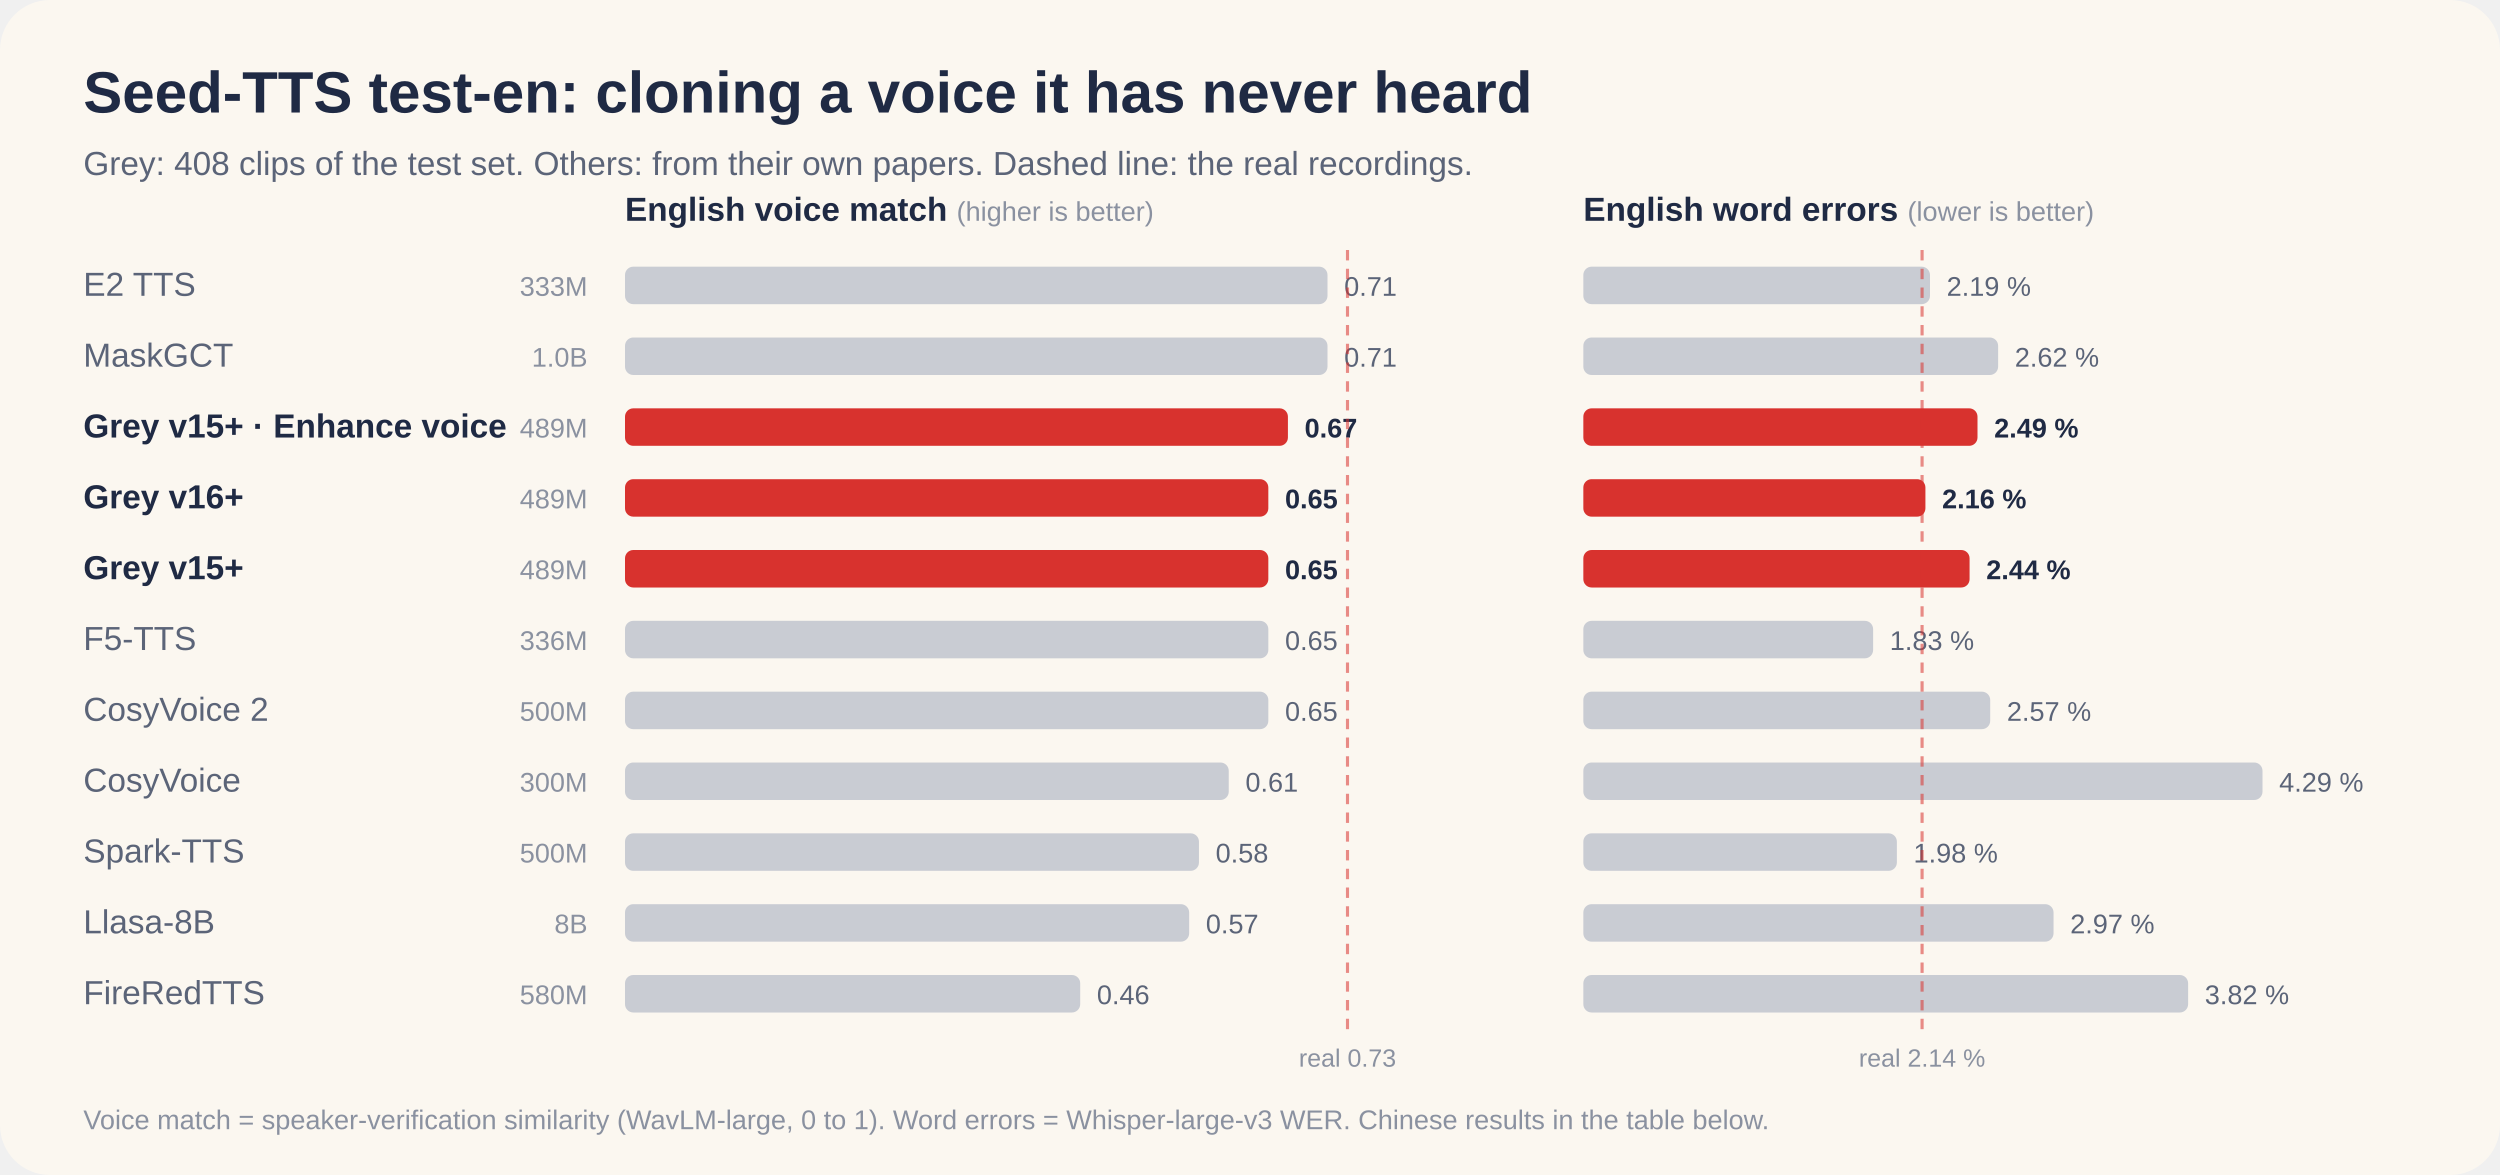
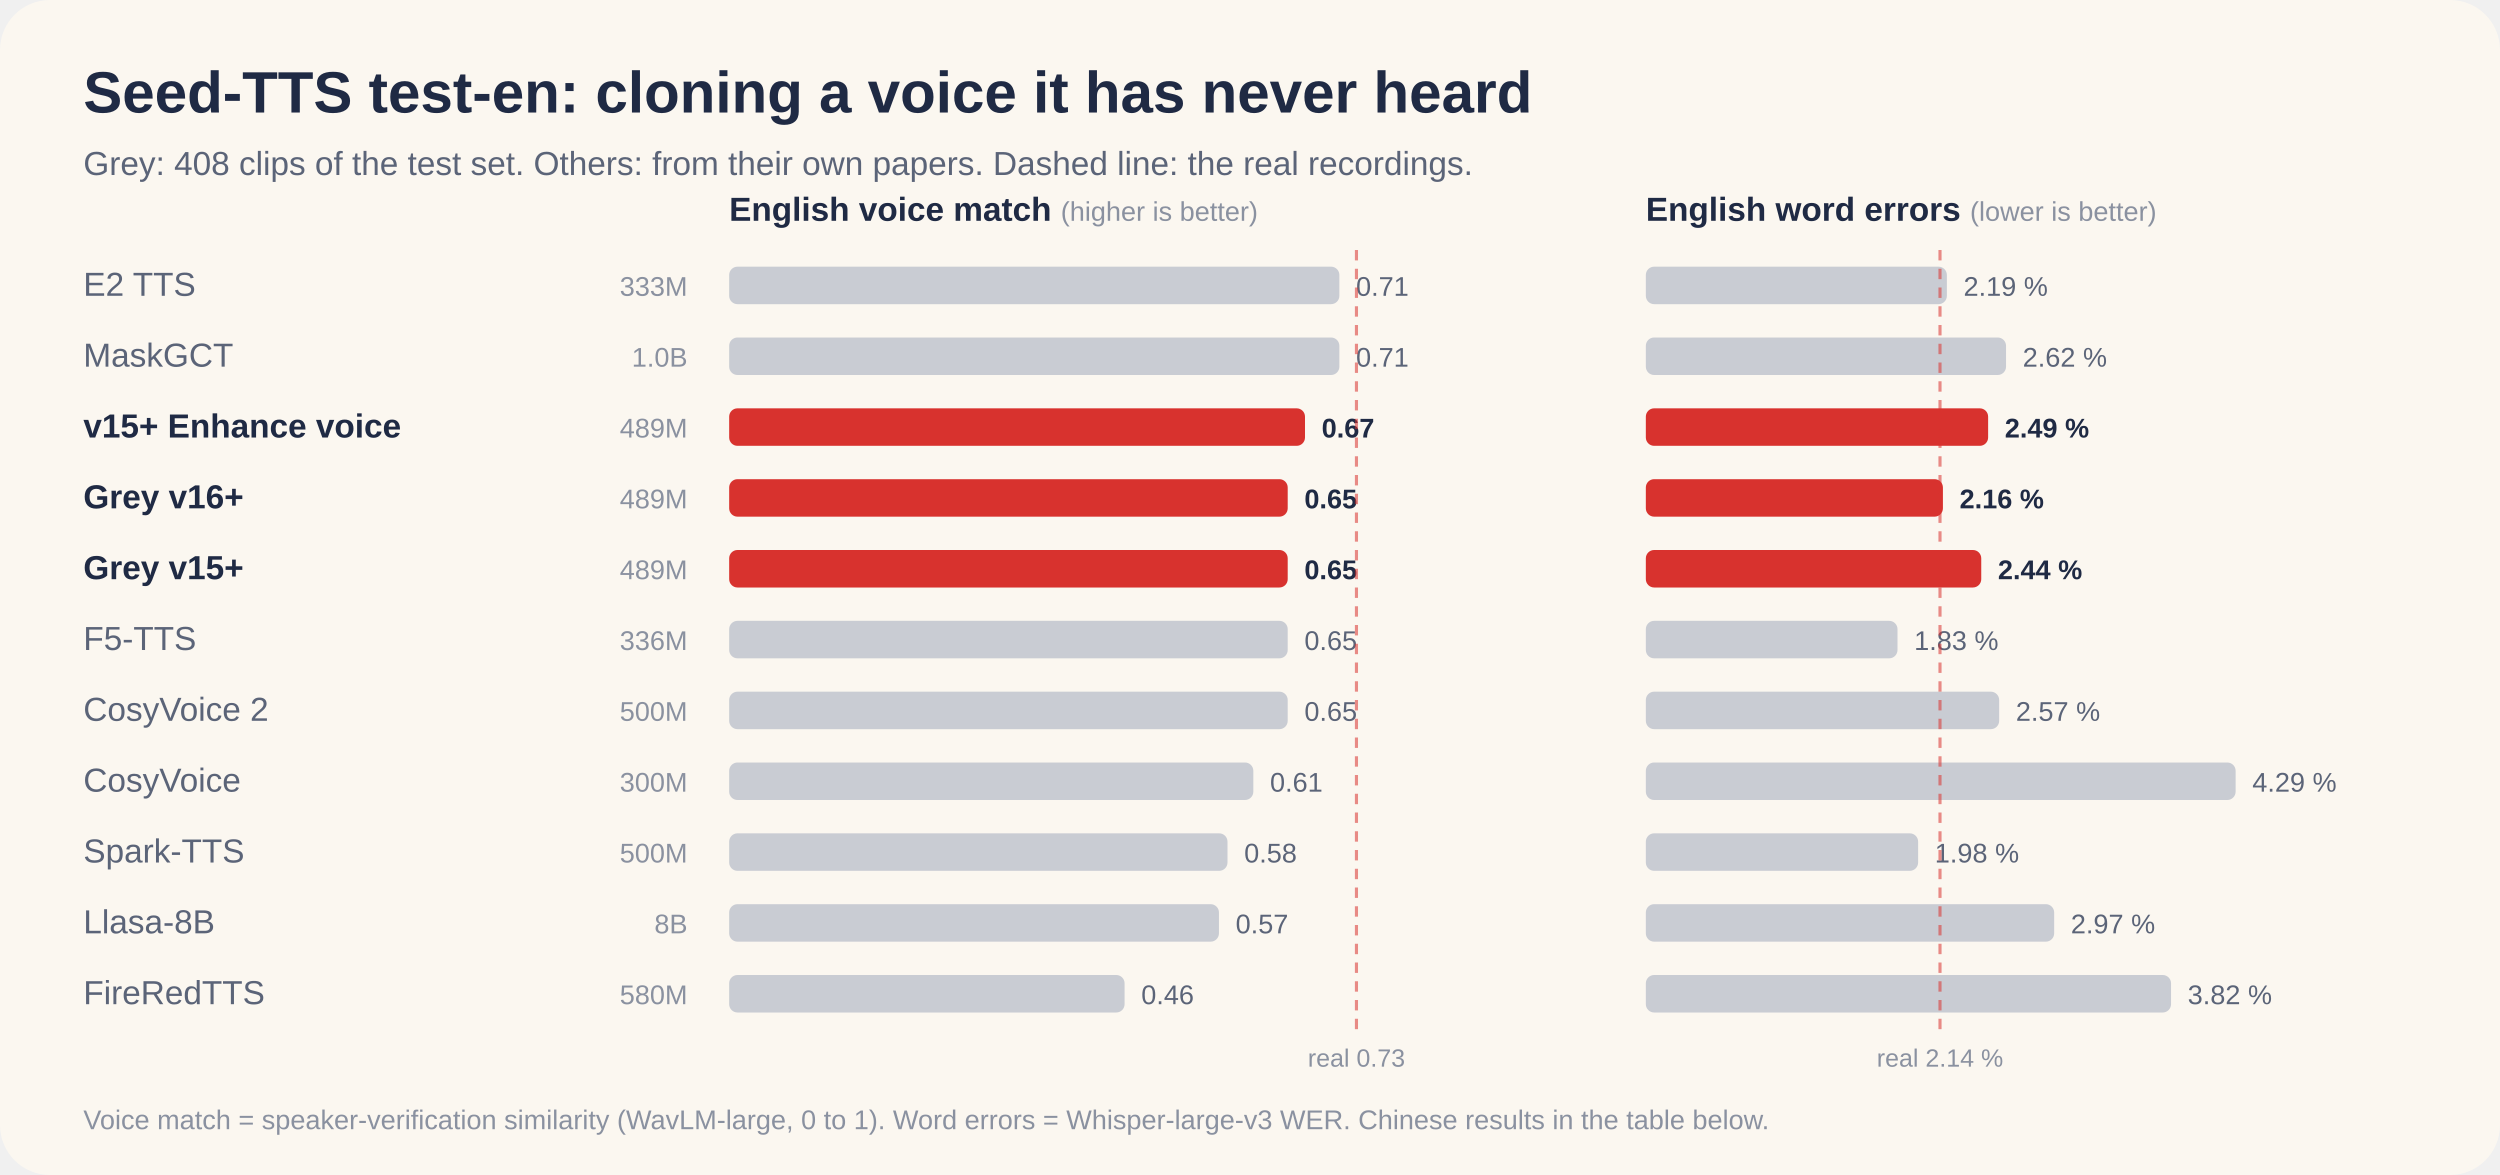
<svg xmlns="http://www.w3.org/2000/svg" viewBox="0 0 1200 564" width="1200" height="564" role="img" aria-label="Seed-TTS benchmark: Grey and other models">
  <style>
.bg{fill:#fbf7f0}.ink{fill:#1f2a44}.ink2{fill:#5b6478}.muted{fill:#8a91a0}.line{stroke:#e3ddd2}.card{fill:#ffffff;stroke:#e8e1d5}
.acc{fill:#d8322e}.accs{stroke:#d8322e}.bar{fill:#c9ccd3}.bub{fill:#ffffff;stroke:#e3ddd2}.wave{fill:#d8322e}
@media (prefers-color-scheme: dark){.bg{fill:#14171d}.ink{fill:#eef1f6}.ink2{fill:#b3bac7}.muted{fill:#8790a0}.line{stroke:#2c313b}
.card{fill:#1c2028;stroke:#2c313b}.acc{fill:#ff5a4f}.accs{stroke:#ff5a4f}.bar{fill:#4a505c}.bub{fill:#1f242d;stroke:#343a46}.wave{fill:#ff5a4f}}
</style>
  <rect class="bg" width="1200" height="564" rx="24" />
  <text x="40" y="54" font-size="28" font-weight="800" class="ink" font-family="'Segoe UI', -apple-system, 'Helvetica Neue', Arial, sans-serif">Seed-TTS test-en: cloning a voice it has never heard</text>
  <text x="40" y="84" font-size="16" class="ink2" font-family="'Segoe UI', -apple-system, 'Helvetica Neue', Arial, sans-serif">Grey: 408 clips of the test set. Others: from their own papers. Dashed line: the real recordings.</text>
  <text x="40" y="142" font-size="16" font-weight="500" class="ink2" font-family="'Segoe UI', -apple-system, 'Helvetica Neue', Arial, sans-serif">E2 TTS</text>
-   <text x="282" y="142" font-size="13" text-anchor="end" class="muted" font-family="'Segoe UI', -apple-system, 'Helvetica Neue', Arial, sans-serif">333M</text>
+   <text x="330" y="142" font-size="13" text-anchor="end" class="muted" font-family="'Segoe UI', -apple-system, 'Helvetica Neue', Arial, sans-serif">333M</text>
  <text x="40" y="176" font-size="16" font-weight="500" class="ink2" font-family="'Segoe UI', -apple-system, 'Helvetica Neue', Arial, sans-serif">MaskGCT</text>
-   <text x="282" y="176" font-size="13" text-anchor="end" class="muted" font-family="'Segoe UI', -apple-system, 'Helvetica Neue', Arial, sans-serif">1.0B</text>
-   <text x="40" y="210" font-size="16" font-weight="700" class="ink" font-family="'Segoe UI', -apple-system, 'Helvetica Neue', Arial, sans-serif">Grey v15+ · Enhance voice</text>
-   <text x="282" y="210" font-size="13" text-anchor="end" class="muted" font-family="'Segoe UI', -apple-system, 'Helvetica Neue', Arial, sans-serif">489M</text>
+   <text x="330" y="176" font-size="13" text-anchor="end" class="muted" font-family="'Segoe UI', -apple-system, 'Helvetica Neue', Arial, sans-serif">1.0B</text>
+   <text x="40" y="210" font-size="16" font-weight="700" class="ink" font-family="'Segoe UI', -apple-system, 'Helvetica Neue', Arial, sans-serif">v15+ Enhance voice</text>
+   <text x="330" y="210" font-size="13" text-anchor="end" class="muted" font-family="'Segoe UI', -apple-system, 'Helvetica Neue', Arial, sans-serif">489M</text>
  <text x="40" y="244" font-size="16" font-weight="700" class="ink" font-family="'Segoe UI', -apple-system, 'Helvetica Neue', Arial, sans-serif">Grey v16+</text>
-   <text x="282" y="244" font-size="13" text-anchor="end" class="muted" font-family="'Segoe UI', -apple-system, 'Helvetica Neue', Arial, sans-serif">489M</text>
+   <text x="330" y="244" font-size="13" text-anchor="end" class="muted" font-family="'Segoe UI', -apple-system, 'Helvetica Neue', Arial, sans-serif">489M</text>
  <text x="40" y="278" font-size="16" font-weight="700" class="ink" font-family="'Segoe UI', -apple-system, 'Helvetica Neue', Arial, sans-serif">Grey v15+</text>
-   <text x="282" y="278" font-size="13" text-anchor="end" class="muted" font-family="'Segoe UI', -apple-system, 'Helvetica Neue', Arial, sans-serif">489M</text>
+   <text x="330" y="278" font-size="13" text-anchor="end" class="muted" font-family="'Segoe UI', -apple-system, 'Helvetica Neue', Arial, sans-serif">489M</text>
  <text x="40" y="312" font-size="16" font-weight="500" class="ink2" font-family="'Segoe UI', -apple-system, 'Helvetica Neue', Arial, sans-serif">F5-TTS</text>
-   <text x="282" y="312" font-size="13" text-anchor="end" class="muted" font-family="'Segoe UI', -apple-system, 'Helvetica Neue', Arial, sans-serif">336M</text>
+   <text x="330" y="312" font-size="13" text-anchor="end" class="muted" font-family="'Segoe UI', -apple-system, 'Helvetica Neue', Arial, sans-serif">336M</text>
  <text x="40" y="346" font-size="16" font-weight="500" class="ink2" font-family="'Segoe UI', -apple-system, 'Helvetica Neue', Arial, sans-serif">CosyVoice 2</text>
-   <text x="282" y="346" font-size="13" text-anchor="end" class="muted" font-family="'Segoe UI', -apple-system, 'Helvetica Neue', Arial, sans-serif">500M</text>
+   <text x="330" y="346" font-size="13" text-anchor="end" class="muted" font-family="'Segoe UI', -apple-system, 'Helvetica Neue', Arial, sans-serif">500M</text>
  <text x="40" y="380" font-size="16" font-weight="500" class="ink2" font-family="'Segoe UI', -apple-system, 'Helvetica Neue', Arial, sans-serif">CosyVoice</text>
-   <text x="282" y="380" font-size="13" text-anchor="end" class="muted" font-family="'Segoe UI', -apple-system, 'Helvetica Neue', Arial, sans-serif">300M</text>
+   <text x="330" y="380" font-size="13" text-anchor="end" class="muted" font-family="'Segoe UI', -apple-system, 'Helvetica Neue', Arial, sans-serif">300M</text>
  <text x="40" y="414" font-size="16" font-weight="500" class="ink2" font-family="'Segoe UI', -apple-system, 'Helvetica Neue', Arial, sans-serif">Spark-TTS</text>
-   <text x="282" y="414" font-size="13" text-anchor="end" class="muted" font-family="'Segoe UI', -apple-system, 'Helvetica Neue', Arial, sans-serif">500M</text>
+   <text x="330" y="414" font-size="13" text-anchor="end" class="muted" font-family="'Segoe UI', -apple-system, 'Helvetica Neue', Arial, sans-serif">500M</text>
  <text x="40" y="448" font-size="16" font-weight="500" class="ink2" font-family="'Segoe UI', -apple-system, 'Helvetica Neue', Arial, sans-serif">Llasa-8B</text>
-   <text x="282" y="448" font-size="13" text-anchor="end" class="muted" font-family="'Segoe UI', -apple-system, 'Helvetica Neue', Arial, sans-serif">8B</text>
+   <text x="330" y="448" font-size="13" text-anchor="end" class="muted" font-family="'Segoe UI', -apple-system, 'Helvetica Neue', Arial, sans-serif">8B</text>
  <text x="40" y="482" font-size="16" font-weight="500" class="ink2" font-family="'Segoe UI', -apple-system, 'Helvetica Neue', Arial, sans-serif">FireRedTTS</text>
-   <text x="282" y="482" font-size="13" text-anchor="end" class="muted" font-family="'Segoe UI', -apple-system, 'Helvetica Neue', Arial, sans-serif">580M</text>
-   <text x="300" y="106" font-size="16" font-weight="700" class="ink" font-family="'Segoe UI', -apple-system, 'Helvetica Neue', Arial, sans-serif">English voice match <tspan class="muted" font-weight="400" font-size="13">(higher is better)</tspan>
+   <text x="330" y="482" font-size="13" text-anchor="end" class="muted" font-family="'Segoe UI', -apple-system, 'Helvetica Neue', Arial, sans-serif">580M</text>
+   <text x="350" y="106" font-size="16" font-weight="700" class="ink" font-family="'Segoe UI', -apple-system, 'Helvetica Neue', Arial, sans-serif">English voice match <tspan class="muted" font-weight="400" font-size="13">(higher is better)</tspan>
  </text>
-   <rect class="bar" x="300" y="128" width="337.2" height="18" rx="4" />
-   <text x="645.2" y="142" font-size="13" font-weight="400" class="ink2" font-family="'Segoe UI', -apple-system, 'Helvetica Neue', Arial, sans-serif">0.71</text>
-   <rect class="bar" x="300" y="162" width="337.2" height="18" rx="4" />
-   <text x="645.2" y="176" font-size="13" font-weight="400" class="ink2" font-family="'Segoe UI', -apple-system, 'Helvetica Neue', Arial, sans-serif">0.71</text>
-   <rect class="acc" x="300" y="196" width="318.2" height="18" rx="4" />
-   <text x="626.2" y="210" font-size="13" font-weight="700" class="ink" font-family="'Segoe UI', -apple-system, 'Helvetica Neue', Arial, sans-serif">0.67</text>
-   <rect class="acc" x="300" y="230" width="308.8" height="18" rx="4" />
-   <text x="616.8" y="244" font-size="13" font-weight="700" class="ink" font-family="'Segoe UI', -apple-system, 'Helvetica Neue', Arial, sans-serif">0.65</text>
-   <rect class="acc" x="300" y="264" width="308.8" height="18" rx="4" />
-   <text x="616.8" y="278" font-size="13" font-weight="700" class="ink" font-family="'Segoe UI', -apple-system, 'Helvetica Neue', Arial, sans-serif">0.65</text>
-   <rect class="bar" x="300" y="298" width="308.8" height="18" rx="4" />
-   <text x="616.8" y="312" font-size="13" font-weight="400" class="ink2" font-family="'Segoe UI', -apple-system, 'Helvetica Neue', Arial, sans-serif">0.65</text>
-   <rect class="bar" x="300" y="332" width="308.8" height="18" rx="4" />
-   <text x="616.8" y="346" font-size="13" font-weight="400" class="ink2" font-family="'Segoe UI', -apple-system, 'Helvetica Neue', Arial, sans-serif">0.65</text>
-   <rect class="bar" x="300" y="366" width="289.8" height="18" rx="4" />
-   <text x="597.8" y="380" font-size="13" font-weight="400" class="ink2" font-family="'Segoe UI', -apple-system, 'Helvetica Neue', Arial, sans-serif">0.61</text>
-   <rect class="bar" x="300" y="400" width="275.5" height="18" rx="4" />
-   <text x="583.5" y="414" font-size="13" font-weight="400" class="ink2" font-family="'Segoe UI', -apple-system, 'Helvetica Neue', Arial, sans-serif">0.58</text>
-   <rect class="bar" x="300" y="434" width="270.8" height="18" rx="4" />
-   <text x="578.8" y="448" font-size="13" font-weight="400" class="ink2" font-family="'Segoe UI', -apple-system, 'Helvetica Neue', Arial, sans-serif">0.57</text>
-   <rect class="bar" x="300" y="468" width="218.5" height="18" rx="4" />
-   <text x="526.5" y="482" font-size="13" font-weight="400" class="ink2" font-family="'Segoe UI', -apple-system, 'Helvetica Neue', Arial, sans-serif">0.46</text>
-   <line x1="646.8" x2="646.8" y1="120" y2="494" class="accs" stroke-width="1.5" stroke-dasharray="5 4" opacity=".55" />
-   <text x="646.8" y="512" font-size="12" text-anchor="middle" class="muted" font-family="'Segoe UI', -apple-system, 'Helvetica Neue', Arial, sans-serif">real 0.73</text>
-   <text x="760" y="106" font-size="16" font-weight="700" class="ink" font-family="'Segoe UI', -apple-system, 'Helvetica Neue', Arial, sans-serif">English word errors <tspan class="muted" font-weight="400" font-size="13">(lower is better)</tspan>
+   <rect class="bar" x="350" y="128" width="292.9" height="18" rx="4" />
+   <text x="650.9" y="142" font-size="13" font-weight="400" class="ink2" font-family="'Segoe UI', -apple-system, 'Helvetica Neue', Arial, sans-serif">0.71</text>
+   <rect class="bar" x="350" y="162" width="292.9" height="18" rx="4" />
+   <text x="650.9" y="176" font-size="13" font-weight="400" class="ink2" font-family="'Segoe UI', -apple-system, 'Helvetica Neue', Arial, sans-serif">0.71</text>
+   <rect class="acc" x="350" y="196" width="276.4" height="18" rx="4" />
+   <text x="634.4" y="210" font-size="13" font-weight="700" class="ink" font-family="'Segoe UI', -apple-system, 'Helvetica Neue', Arial, sans-serif">0.67</text>
+   <rect class="acc" x="350" y="230" width="268.1" height="18" rx="4" />
+   <text x="626.1" y="244" font-size="13" font-weight="700" class="ink" font-family="'Segoe UI', -apple-system, 'Helvetica Neue', Arial, sans-serif">0.65</text>
+   <rect class="acc" x="350" y="264" width="268.1" height="18" rx="4" />
+   <text x="626.1" y="278" font-size="13" font-weight="700" class="ink" font-family="'Segoe UI', -apple-system, 'Helvetica Neue', Arial, sans-serif">0.65</text>
+   <rect class="bar" x="350" y="298" width="268.1" height="18" rx="4" />
+   <text x="626.1" y="312" font-size="13" font-weight="400" class="ink2" font-family="'Segoe UI', -apple-system, 'Helvetica Neue', Arial, sans-serif">0.65</text>
+   <rect class="bar" x="350" y="332" width="268.1" height="18" rx="4" />
+   <text x="626.1" y="346" font-size="13" font-weight="400" class="ink2" font-family="'Segoe UI', -apple-system, 'Helvetica Neue', Arial, sans-serif">0.65</text>
+   <rect class="bar" x="350" y="366" width="251.6" height="18" rx="4" />
+   <text x="609.6" y="380" font-size="13" font-weight="400" class="ink2" font-family="'Segoe UI', -apple-system, 'Helvetica Neue', Arial, sans-serif">0.61</text>
+   <rect class="bar" x="350" y="400" width="239.2" height="18" rx="4" />
+   <text x="597.2" y="414" font-size="13" font-weight="400" class="ink2" font-family="'Segoe UI', -apple-system, 'Helvetica Neue', Arial, sans-serif">0.58</text>
+   <rect class="bar" x="350" y="434" width="235.1" height="18" rx="4" />
+   <text x="593.1" y="448" font-size="13" font-weight="400" class="ink2" font-family="'Segoe UI', -apple-system, 'Helvetica Neue', Arial, sans-serif">0.57</text>
+   <rect class="bar" x="350" y="468" width="189.8" height="18" rx="4" />
+   <text x="547.8" y="482" font-size="13" font-weight="400" class="ink2" font-family="'Segoe UI', -apple-system, 'Helvetica Neue', Arial, sans-serif">0.46</text>
+   <line x1="651.1" x2="651.1" y1="120" y2="494" class="accs" stroke-width="1.5" stroke-dasharray="5 4" opacity=".55" />
+   <text x="651.1" y="512" font-size="12" text-anchor="middle" class="muted" font-family="'Segoe UI', -apple-system, 'Helvetica Neue', Arial, sans-serif">real 0.73</text>
+   <text x="790" y="106" font-size="16" font-weight="700" class="ink" font-family="'Segoe UI', -apple-system, 'Helvetica Neue', Arial, sans-serif">English word errors <tspan class="muted" font-weight="400" font-size="13">(lower is better)</tspan>
  </text>
-   <rect class="bar" x="760" y="128" width="166.4" height="18" rx="4" />
-   <text x="934.4" y="142" font-size="13" font-weight="400" class="ink2" font-family="'Segoe UI', -apple-system, 'Helvetica Neue', Arial, sans-serif">2.19 %</text>
-   <rect class="bar" x="760" y="162" width="199.1" height="18" rx="4" />
-   <text x="967.1" y="176" font-size="13" font-weight="400" class="ink2" font-family="'Segoe UI', -apple-system, 'Helvetica Neue', Arial, sans-serif">2.62 %</text>
-   <rect class="acc" x="760" y="196" width="189.2" height="18" rx="4" />
-   <text x="957.2" y="210" font-size="13" font-weight="700" class="ink" font-family="'Segoe UI', -apple-system, 'Helvetica Neue', Arial, sans-serif">2.49 %</text>
-   <rect class="acc" x="760" y="230" width="164.2" height="18" rx="4" />
-   <text x="932.2" y="244" font-size="13" font-weight="700" class="ink" font-family="'Segoe UI', -apple-system, 'Helvetica Neue', Arial, sans-serif">2.16 %</text>
-   <rect class="acc" x="760" y="264" width="185.4" height="18" rx="4" />
-   <text x="953.4" y="278" font-size="13" font-weight="700" class="ink" font-family="'Segoe UI', -apple-system, 'Helvetica Neue', Arial, sans-serif">2.44 %</text>
-   <rect class="bar" x="760" y="298" width="139.1" height="18" rx="4" />
-   <text x="907.1" y="312" font-size="13" font-weight="400" class="ink2" font-family="'Segoe UI', -apple-system, 'Helvetica Neue', Arial, sans-serif">1.83 %</text>
-   <rect class="bar" x="760" y="332" width="195.3" height="18" rx="4" />
-   <text x="963.3" y="346" font-size="13" font-weight="400" class="ink2" font-family="'Segoe UI', -apple-system, 'Helvetica Neue', Arial, sans-serif">2.57 %</text>
-   <rect class="bar" x="760" y="366" width="326.0" height="18" rx="4" />
-   <text x="1094.0" y="380" font-size="13" font-weight="400" class="ink2" font-family="'Segoe UI', -apple-system, 'Helvetica Neue', Arial, sans-serif">4.29 %</text>
-   <rect class="bar" x="760" y="400" width="150.5" height="18" rx="4" />
-   <text x="918.5" y="414" font-size="13" font-weight="400" class="ink2" font-family="'Segoe UI', -apple-system, 'Helvetica Neue', Arial, sans-serif">1.98 %</text>
-   <rect class="bar" x="760" y="434" width="225.7" height="18" rx="4" />
-   <text x="993.7" y="448" font-size="13" font-weight="400" class="ink2" font-family="'Segoe UI', -apple-system, 'Helvetica Neue', Arial, sans-serif">2.97 %</text>
-   <rect class="bar" x="760" y="468" width="290.3" height="18" rx="4" />
-   <text x="1058.3" y="482" font-size="13" font-weight="400" class="ink2" font-family="'Segoe UI', -apple-system, 'Helvetica Neue', Arial, sans-serif">3.82 %</text>
-   <line x1="922.6" x2="922.6" y1="120" y2="494" class="accs" stroke-width="1.5" stroke-dasharray="5 4" opacity=".55" />
-   <text x="922.6" y="512" font-size="12" text-anchor="middle" class="muted" font-family="'Segoe UI', -apple-system, 'Helvetica Neue', Arial, sans-serif">real 2.14 %</text>
+   <rect class="bar" x="790" y="128" width="144.5" height="18" rx="4" />
+   <text x="942.5" y="142" font-size="13" font-weight="400" class="ink2" font-family="'Segoe UI', -apple-system, 'Helvetica Neue', Arial, sans-serif">2.19 %</text>
+   <rect class="bar" x="790" y="162" width="172.9" height="18" rx="4" />
+   <text x="970.9" y="176" font-size="13" font-weight="400" class="ink2" font-family="'Segoe UI', -apple-system, 'Helvetica Neue', Arial, sans-serif">2.62 %</text>
+   <rect class="acc" x="790" y="196" width="164.3" height="18" rx="4" />
+   <text x="962.3" y="210" font-size="13" font-weight="700" class="ink" font-family="'Segoe UI', -apple-system, 'Helvetica Neue', Arial, sans-serif">2.49 %</text>
+   <rect class="acc" x="790" y="230" width="142.6" height="18" rx="4" />
+   <text x="940.6" y="244" font-size="13" font-weight="700" class="ink" font-family="'Segoe UI', -apple-system, 'Helvetica Neue', Arial, sans-serif">2.16 %</text>
+   <rect class="acc" x="790" y="264" width="161.0" height="18" rx="4" />
+   <text x="959.0" y="278" font-size="13" font-weight="700" class="ink" font-family="'Segoe UI', -apple-system, 'Helvetica Neue', Arial, sans-serif">2.44 %</text>
+   <rect class="bar" x="790" y="298" width="120.8" height="18" rx="4" />
+   <text x="918.8" y="312" font-size="13" font-weight="400" class="ink2" font-family="'Segoe UI', -apple-system, 'Helvetica Neue', Arial, sans-serif">1.83 %</text>
+   <rect class="bar" x="790" y="332" width="169.6" height="18" rx="4" />
+   <text x="967.6" y="346" font-size="13" font-weight="400" class="ink2" font-family="'Segoe UI', -apple-system, 'Helvetica Neue', Arial, sans-serif">2.57 %</text>
+   <rect class="bar" x="790" y="366" width="283.1" height="18" rx="4" />
+   <text x="1081.1" y="380" font-size="13" font-weight="400" class="ink2" font-family="'Segoe UI', -apple-system, 'Helvetica Neue', Arial, sans-serif">4.29 %</text>
+   <rect class="bar" x="790" y="400" width="130.7" height="18" rx="4" />
+   <text x="928.7" y="414" font-size="13" font-weight="400" class="ink2" font-family="'Segoe UI', -apple-system, 'Helvetica Neue', Arial, sans-serif">1.98 %</text>
+   <rect class="bar" x="790" y="434" width="196.0" height="18" rx="4" />
+   <text x="994.0" y="448" font-size="13" font-weight="400" class="ink2" font-family="'Segoe UI', -apple-system, 'Helvetica Neue', Arial, sans-serif">2.97 %</text>
+   <rect class="bar" x="790" y="468" width="252.1" height="18" rx="4" />
+   <text x="1050.1" y="482" font-size="13" font-weight="400" class="ink2" font-family="'Segoe UI', -apple-system, 'Helvetica Neue', Arial, sans-serif">3.82 %</text>
+   <line x1="931.2" x2="931.2" y1="120" y2="494" class="accs" stroke-width="1.5" stroke-dasharray="5 4" opacity=".55" />
+   <text x="931.2" y="512" font-size="12" text-anchor="middle" class="muted" font-family="'Segoe UI', -apple-system, 'Helvetica Neue', Arial, sans-serif">real 2.14 %</text>
  <text x="40" y="542" font-size="13" class="muted" font-family="'Segoe UI', -apple-system, 'Helvetica Neue', Arial, sans-serif">Voice match = speaker-verification similarity (WavLM-large, 0 to 1). Word errors = Whisper-large-v3 WER. Chinese results in the table below.</text>
</svg>
